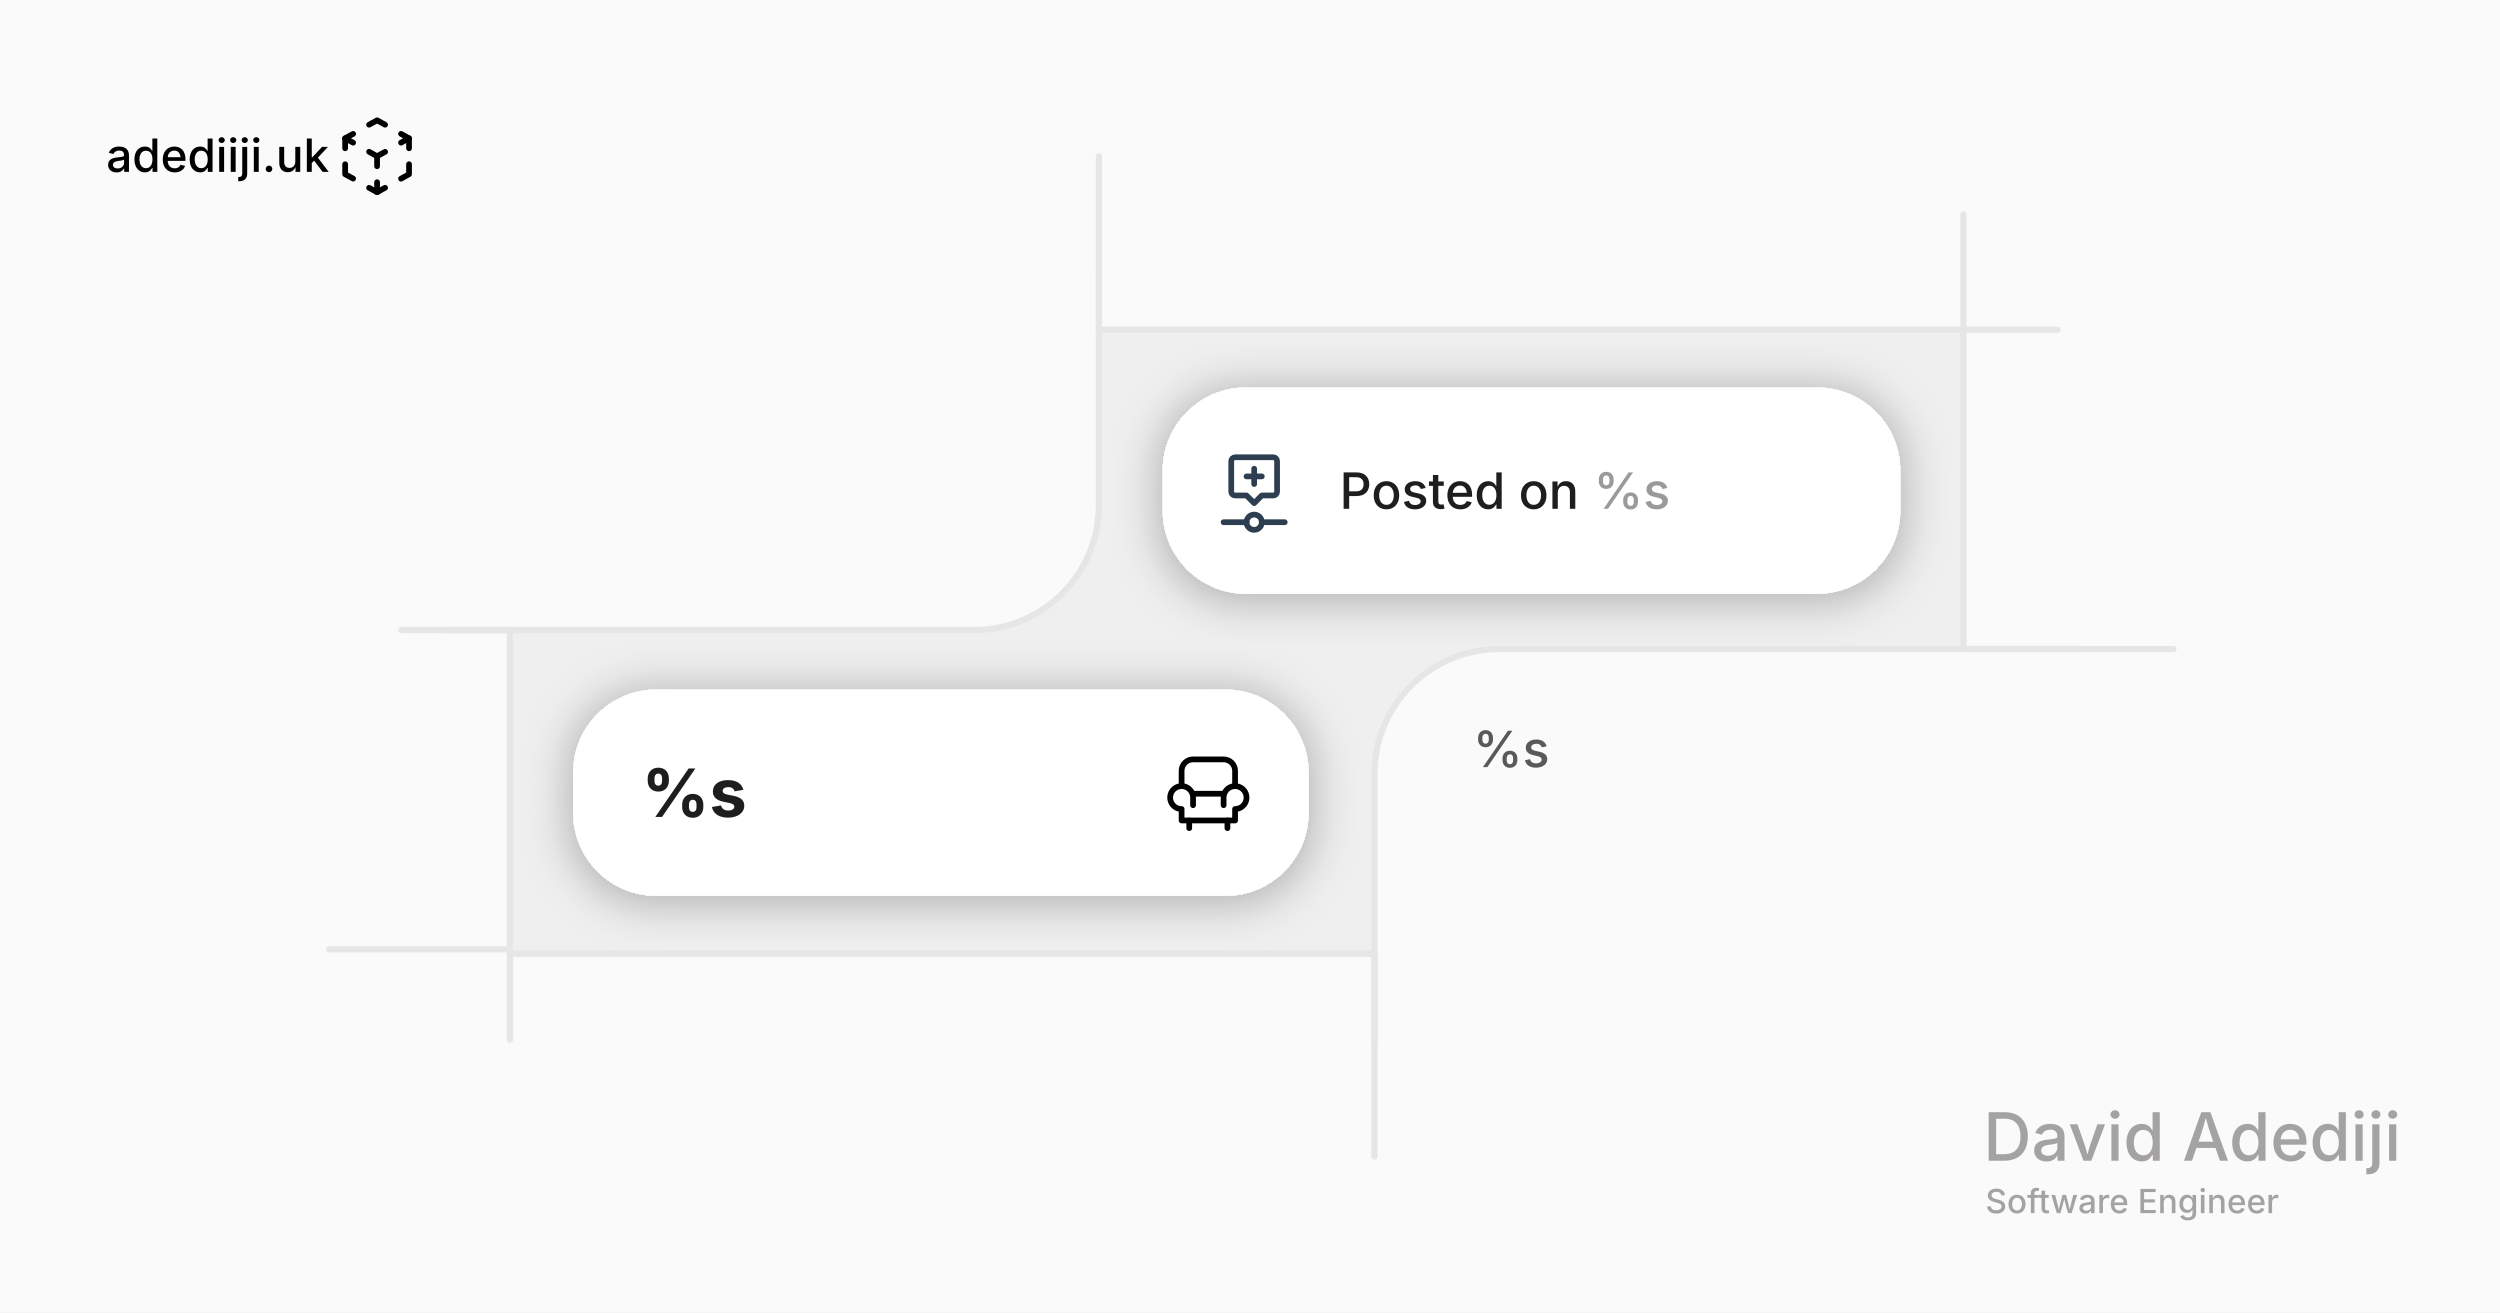
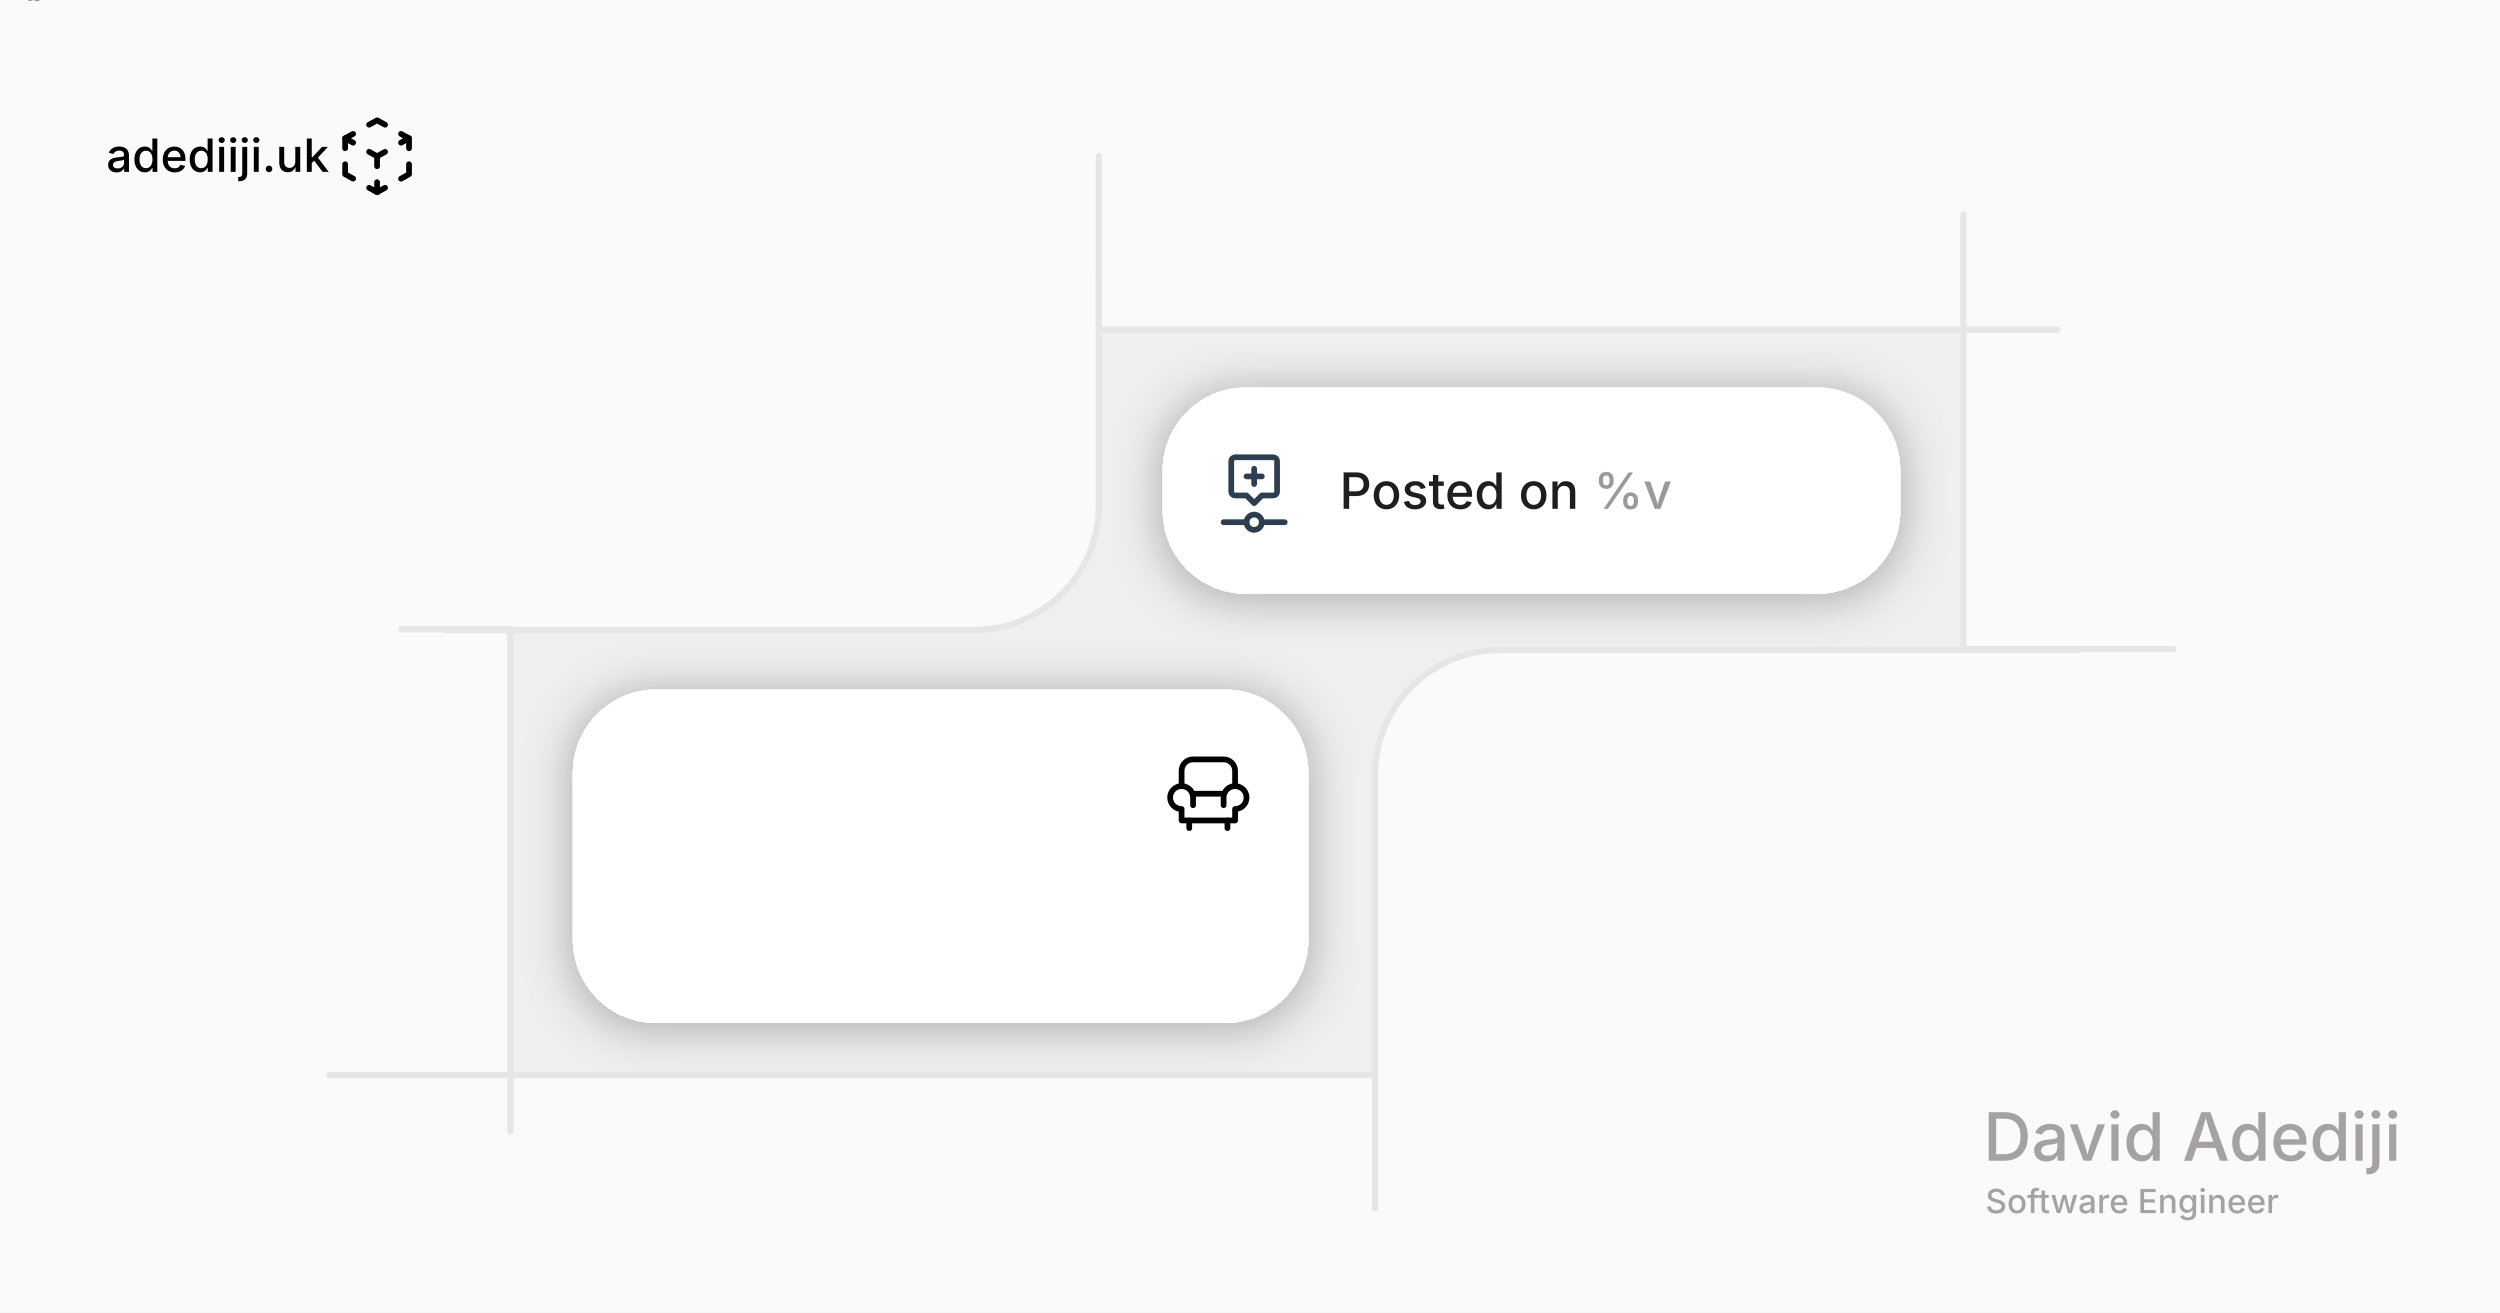
<svg xmlns="http://www.w3.org/2000/svg" width="1200" height="630" viewBox="0 0 1200 630" fill="none">
-   <g id="Group 4">
+   <g id="base">
    <rect id="BG" width="1200" height="630" fill="#FAFAFA" />
-     <path id="Union" d="M527.49 158H943.112V312.545H719.734C686.596 312.545 659.734 339.408 659.734 372.545V458H244.112V303.455H467.49C500.627 303.455 527.49 276.592 527.49 243.455V158Z" fill="#EFEFEF" />
+     <path id="Union" d="M527.49 158H943.112V312.545H719.734C686.596 312.545 659.734 339.408 659.734 372.545V516H451.923H244.112V303.455H467.49C500.627 303.455 527.49 276.592 527.49 243.455V158Z" fill="#EFEFEF" />
    <g id="PillDate" filter="url(#filter0_d_1_116)">
      <rect width="354" height="99" rx="40" transform="matrix(-1 0 0 1 912.112 186)" fill="white" />
    </g>
    <g id="PillPost" filter="url(#filter1_d_1_116)">
-       <rect width="353" height="99" rx="40" transform="matrix(-1 0 0 1 628.112 331)" fill="white" />
+       <rect width="353" height="160" rx="40" transform="matrix(-1 0 0 1 628 331)" fill="white" />
    </g>
    <g id="Group 2">
-       <path id="Vector 1" d="M997.738 311.526H719.744C686.606 311.526 659.743 338.389 659.743 371.526V500.467" stroke="#E6E6E6" stroke-width="3" stroke-linecap="round" stroke-linejoin="round" />
+       <path id="Vector 1" d="M998 312H720C686.863 312 660 338.863 660 372V516" stroke="#E6E6E6" stroke-width="3" stroke-linecap="round" stroke-linejoin="round" />
      <path id="Vector 2" d="M213.283 302.429H467.485C500.622 302.429 527.485 275.566 527.485 242.429V133.082" stroke="#E6E6E6" stroke-width="3" stroke-linecap="round" stroke-linejoin="round" />
      <path id="Vector 3" d="M987.591 158.274H942.455V311.526H1043.22" stroke="#E6E6E6" stroke-width="3" stroke-linecap="round" stroke-linejoin="round" />
-       <path id="Vector 6" d="M192.639 302.429H244.773V455.681H158" stroke="#E6E6E6" stroke-width="3" stroke-linecap="round" stroke-linejoin="round" />
+       <path id="Vector 6" d="M192.73 302H245V516H158" stroke="#E6E6E6" stroke-width="3" stroke-linecap="round" stroke-linejoin="round" />
      <path id="Vector 4" d="M942.455 102.874V158.274H527.485V75" stroke="#E6E6E6" stroke-width="3" stroke-linecap="round" stroke-linejoin="round" />
-       <path id="Vector 5" d="M659.744 555.167V457.781H244.773V499.068" stroke="#E6E6E6" stroke-width="3" stroke-linecap="round" stroke-linejoin="round" />
+       <path id="Vector 5" d="M660 580V516H245V543.133" stroke="#E6E6E6" stroke-width="3" stroke-linecap="round" stroke-linejoin="round" />
    </g>
-     <text id="Post Title" fill="#1E1E1E" xml:space="preserve" style="white-space: pre" font-family="Inter" font-size="32" font-weight="bold" letter-spacing="0em">
-       <tspan x="308" y="392.136">%s</tspan>
-     </text>
-     <text id="Description" fill="#5A5959" xml:space="preserve" style="white-space: pre" font-family="Inter" font-size="24" font-weight="500" letter-spacing="0em">
-       <tspan x="707" y="368.227">%s</tspan>
-     </text>
-     <g id="Posted on 10/11/12">
+     <text id="Title" fill="#1E1E1E" xml:space="preserve" style="white-space: pre" font-family="Inter" font-size="19" font-weight="bold" letter-spacing="0em">%v</text>
+     <text id="Description" fill="#5A5959" xml:space="preserve" style="white-space: pre" font-family="Inter" font-size="24" font-weight="500" letter-spacing="0em">%v</text>
+     <g id="Date">
      <text fill="#1E1E1E" xml:space="preserve" style="white-space: pre" font-family="Inter" font-size="24" font-weight="500" letter-spacing="0em">
        <tspan x="643" y="244.227">Posted on </tspan>
      </text>
      <text fill="#9A9A9A" xml:space="preserve" style="white-space: pre" font-family="Inter" font-size="24" font-weight="500" letter-spacing="0em">
-         <tspan x="764.922" y="244.227">%s</tspan>
+         <tspan x="764.922" y="244.227">%v</tspan>
      </text>
    </g>
    <text id="David Adediji" fill="#A4A2A2" xml:space="preserve" style="white-space: pre" font-family="Inter" font-size="32" font-weight="500" letter-spacing="0em">
      <tspan x="952" y="557.136">David Adediji</tspan>
    </text>
    <text id="Software Engineer" fill="#A4A2A2" xml:space="preserve" style="white-space: pre" font-family="Inter" font-size="16" font-weight="500" letter-spacing="0em">
      <tspan x="953" y="582.318">Software Engineer</tspan>
    </text>
    <text id="adediiji.uk" fill="black" xml:space="preserve" style="white-space: pre" font-family="Inter" font-size="22" font-weight="500" letter-spacing="0em">
      <tspan x="51" y="82.5">adediiji.uk</tspan>
    </text>
    <g id="3DIcon">
      <g id="Frame" clip-path="url(#clip0_1_116)">
        <path id="Vector" d="M169.5 85.733L165.667 83.625V78.833" stroke="black" stroke-width="2.75" stroke-linecap="round" stroke-linejoin="round" />
        <path id="Vector_2" d="M165.667 71.167V66.375L169.5 64.267" stroke="black" stroke-width="2.75" stroke-linecap="round" stroke-linejoin="round" />
        <path id="Vector_3" d="M177.167 59.858L181 57.75L184.833 59.858" stroke="black" stroke-width="2.75" stroke-linecap="round" stroke-linejoin="round" />
        <path id="Vector_4" d="M192.5 64.267L196.333 66.375V71.167" stroke="black" stroke-width="2.75" stroke-linecap="round" stroke-linejoin="round" />
        <path id="Vector_5" d="M196.333 78.833V83.625L192.5 85.772" stroke="black" stroke-width="2.75" stroke-linecap="round" stroke-linejoin="round" />
        <path id="Vector_6" d="M184.833 90.142L181 92.25L177.167 90.142" stroke="black" stroke-width="2.75" stroke-linecap="round" stroke-linejoin="round" />
        <path id="Vector_7" d="M181 75L184.833 72.892" stroke="black" stroke-width="2.75" stroke-linecap="round" stroke-linejoin="round" />
        <path id="Vector_8" d="M192.5 68.483L196.333 66.375" stroke="black" stroke-width="2.75" stroke-linecap="round" stroke-linejoin="round" />
        <path id="Vector_9" d="M181 75V79.792" stroke="black" stroke-width="2.75" stroke-linecap="round" stroke-linejoin="round" />
        <path id="Vector_10" d="M181 87.458V92.25" stroke="black" stroke-width="2.75" stroke-linecap="round" stroke-linejoin="round" />
        <path id="Vector_11" d="M181 75L177.167 72.853" stroke="black" stroke-width="2.75" stroke-linecap="round" stroke-linejoin="round" />
        <path id="Vector_12" d="M169.5 68.483L165.667 66.375" stroke="black" stroke-width="2.75" stroke-linecap="round" stroke-linejoin="round" />
      </g>
    </g>
    <g id="ChairIcon">
      <g id="Frame_2" clip-path="url(#clip1_1_116)">
        <path id="Vector_13" d="M567.167 377.333V370C567.167 368.541 567.746 367.142 568.778 366.111C569.809 365.079 571.208 364.5 572.667 364.5H587.333C588.792 364.5 590.191 365.079 591.222 366.111C592.254 367.142 592.833 368.541 592.833 370V377.333" stroke="black" stroke-width="2.75" stroke-linecap="round" stroke-linejoin="round" />
        <path id="Vector_14" d="M587.333 386.5V382.833C587.333 381.746 587.656 380.682 588.26 379.778C588.865 378.873 589.724 378.168 590.729 377.752C591.734 377.336 592.839 377.227 593.906 377.439C594.973 377.651 595.953 378.175 596.722 378.944C597.492 379.713 598.015 380.693 598.228 381.76C598.44 382.827 598.331 383.933 597.915 384.938C597.498 385.943 596.793 386.802 595.889 387.406C594.985 388.011 593.921 388.333 592.833 388.333V393.833H567.167V388.333C566.079 388.333 565.016 388.011 564.111 387.406C563.207 386.802 562.502 385.943 562.085 384.938C561.669 383.933 561.56 382.827 561.772 381.76C561.985 380.693 562.508 379.713 563.278 378.944C564.047 378.175 565.027 377.651 566.094 377.439C567.161 377.227 568.266 377.336 569.271 377.752C570.276 378.168 571.135 378.873 571.74 379.778C572.344 380.682 572.667 381.746 572.667 382.833V386.5" stroke="black" stroke-width="2.75" stroke-linecap="round" stroke-linejoin="round" />
        <path id="Vector_15" d="M572.667 381H587.333" stroke="black" stroke-width="2.75" stroke-linecap="round" stroke-linejoin="round" />
        <path id="Vector_16" d="M570.833 393.833V397.5" stroke="black" stroke-width="2.75" stroke-linecap="round" stroke-linejoin="round" />
        <path id="Vector_17" d="M589.167 393.833V397.5" stroke="black" stroke-width="2.75" stroke-linecap="round" stroke-linejoin="round" />
      </g>
    </g>
    <g id="Timeline">
      <g id="Frame_3" clip-path="url(#clip2_1_116)">
        <path id="Vector_18" d="M598.333 250.667C598.333 251.639 598.72 252.572 599.407 253.259C600.095 253.947 601.028 254.333 602 254.333C602.972 254.333 603.905 253.947 604.593 253.259C605.28 252.572 605.667 251.639 605.667 250.667C605.667 249.694 605.28 248.762 604.593 248.074C603.905 247.386 602.972 247 602 247C601.028 247 600.095 247.386 599.407 248.074C598.72 248.762 598.333 249.694 598.333 250.667Z" stroke="#2C3E50" stroke-width="2.75" stroke-linecap="round" stroke-linejoin="round" />
        <path id="Vector_19" d="M598.333 250.667H587.333" stroke="#2C3E50" stroke-width="2.75" stroke-linecap="round" stroke-linejoin="round" />
        <path id="Vector_20" d="M605.667 250.667H616.667" stroke="#2C3E50" stroke-width="2.75" stroke-linecap="round" stroke-linejoin="round" />
        <path id="Vector_21" d="M602 241.5L598.333 237.833H592.833C592.347 237.833 591.881 237.64 591.537 237.296C591.193 236.953 591 236.486 591 236V221.333C591 220.847 591.193 220.381 591.537 220.037C591.881 219.693 592.347 219.5 592.833 219.5H611.167C611.653 219.5 612.119 219.693 612.463 220.037C612.807 220.381 613 220.847 613 221.333V236C613 236.486 612.807 236.953 612.463 237.296C612.119 237.64 611.653 237.833 611.167 237.833H605.667L602 241.5Z" stroke="#2C3E50" stroke-width="2.75" stroke-linecap="round" stroke-linejoin="round" />
        <path id="Vector_22" d="M598.333 228.667H605.667" stroke="#2C3E50" stroke-width="2.75" stroke-linecap="round" stroke-linejoin="round" />
        <path id="Vector_23" d="M602 225V232.333" stroke="#2C3E50" stroke-width="2.75" stroke-linecap="round" stroke-linejoin="round" />
      </g>
    </g>
  </g>
  <defs>
    <filter id="filter0_d_1_116" x="535.512" y="165.4" width="399.2" height="144.2" filterUnits="userSpaceOnUse" color-interpolation-filters="sRGB">
      <feFlood flood-opacity="0" result="BackgroundImageFix" />
      <feColorMatrix in="SourceAlpha" type="matrix" values="0 0 0 0 0 0 0 0 0 0 0 0 0 0 0 0 0 0 127 0" result="hardAlpha" />
      <feMorphology radius="2" operator="dilate" in="SourceAlpha" result="effect1_dropShadow_1_116" />
      <feOffset dy="2" />
      <feGaussianBlur stdDeviation="10.3" />
      <feComposite in2="hardAlpha" operator="out" />
      <feColorMatrix type="matrix" values="0 0 0 0 0 0 0 0 0 0 0 0 0 0 0 0 0 0 0.25 0" />
      <feBlend mode="normal" in2="BackgroundImageFix" result="effect1_dropShadow_1_116" />
      <feBlend mode="normal" in="SourceGraphic" in2="effect1_dropShadow_1_116" result="shape" />
    </filter>
-     <filter id="filter1_d_1_116" x="252.512" y="310.4" width="398.2" height="144.2" filterUnits="userSpaceOnUse" color-interpolation-filters="sRGB">
+     <filter id="filter1_d_1_116" x="252.4" y="310.4" width="398.2" height="205.2" filterUnits="userSpaceOnUse" color-interpolation-filters="sRGB">
      <feFlood flood-opacity="0" result="BackgroundImageFix" />
      <feColorMatrix in="SourceAlpha" type="matrix" values="0 0 0 0 0 0 0 0 0 0 0 0 0 0 0 0 0 0 127 0" result="hardAlpha" />
      <feMorphology radius="2" operator="dilate" in="SourceAlpha" result="effect1_dropShadow_1_116" />
      <feOffset dy="2" />
      <feGaussianBlur stdDeviation="10.3" />
      <feComposite in2="hardAlpha" operator="out" />
      <feColorMatrix type="matrix" values="0 0 0 0 0 0 0 0 0 0 0 0 0 0 0 0 0 0 0.25 0" />
      <feBlend mode="normal" in2="BackgroundImageFix" result="effect1_dropShadow_1_116" />
      <feBlend mode="normal" in="SourceGraphic" in2="effect1_dropShadow_1_116" result="shape" />
    </filter>
    <clipPath id="clip0_1_116">
      <rect width="46" height="46" fill="white" transform="translate(158 52)" />
    </clipPath>
    <clipPath id="clip1_1_116">
      <rect width="44" height="44" fill="white" transform="translate(558 359)" />
    </clipPath>
    <clipPath id="clip2_1_116">
      <rect width="44" height="44" fill="white" transform="translate(580 214)" />
    </clipPath>
  </defs>
</svg>
